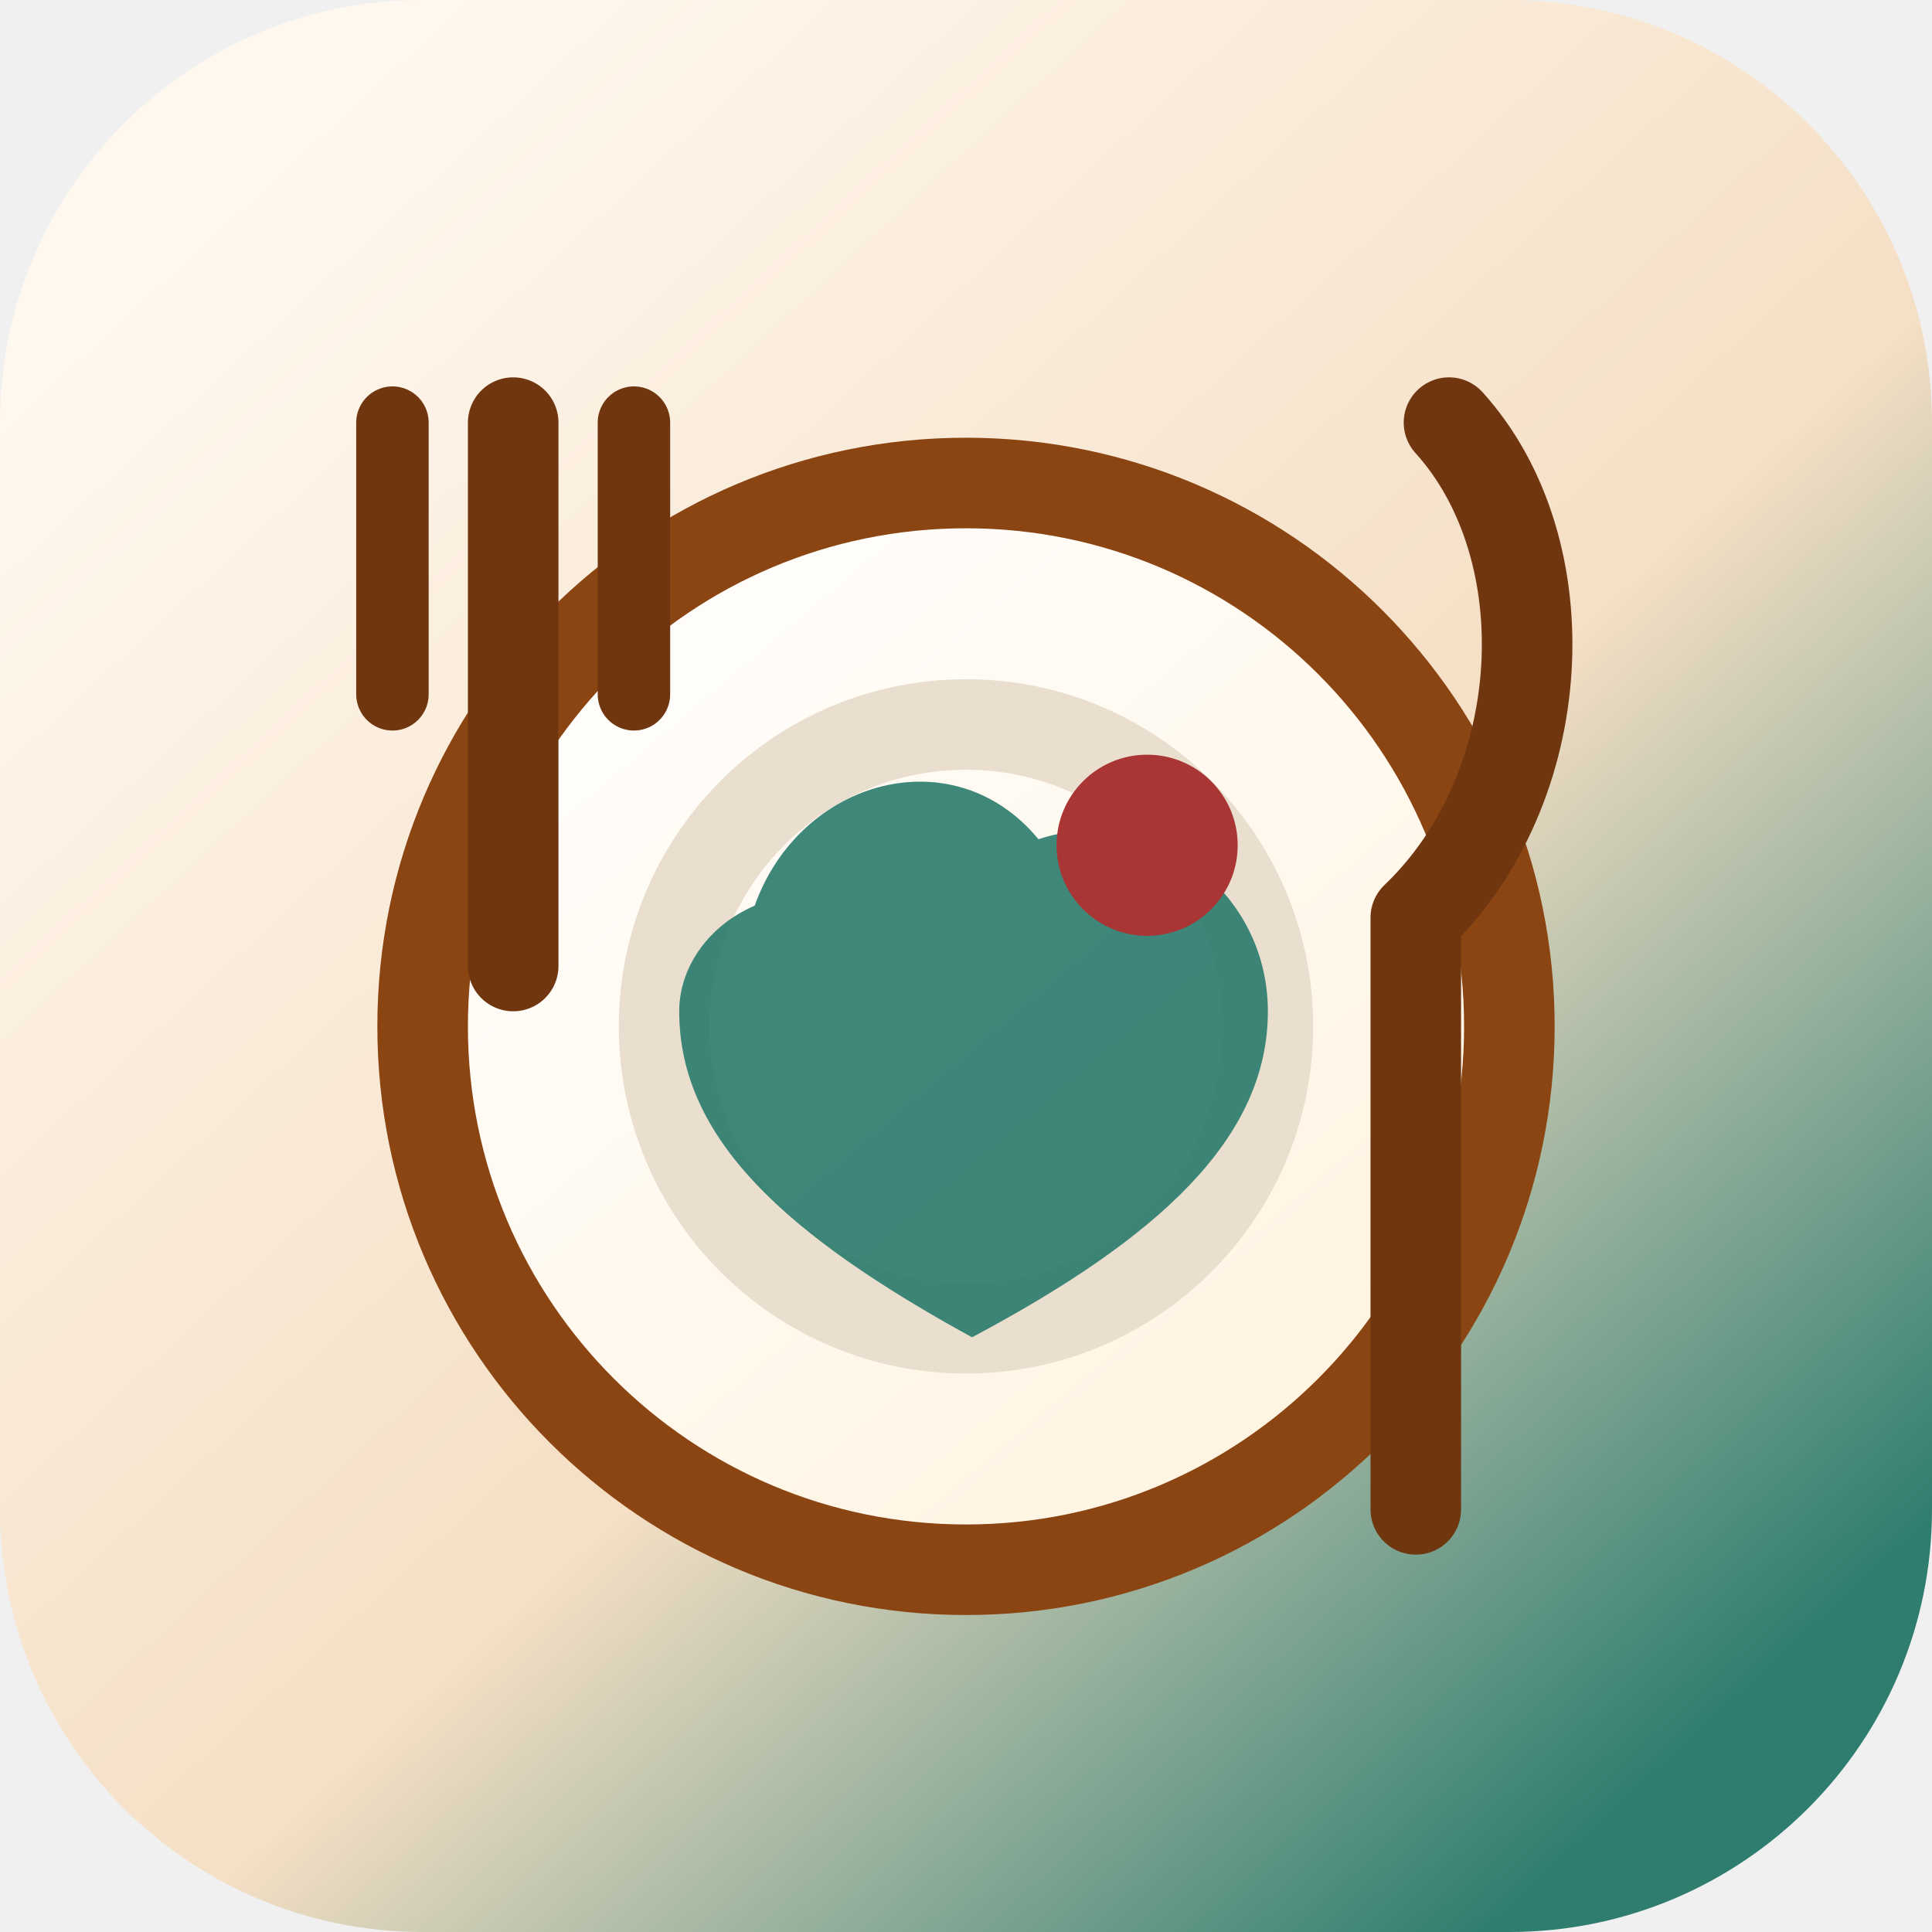
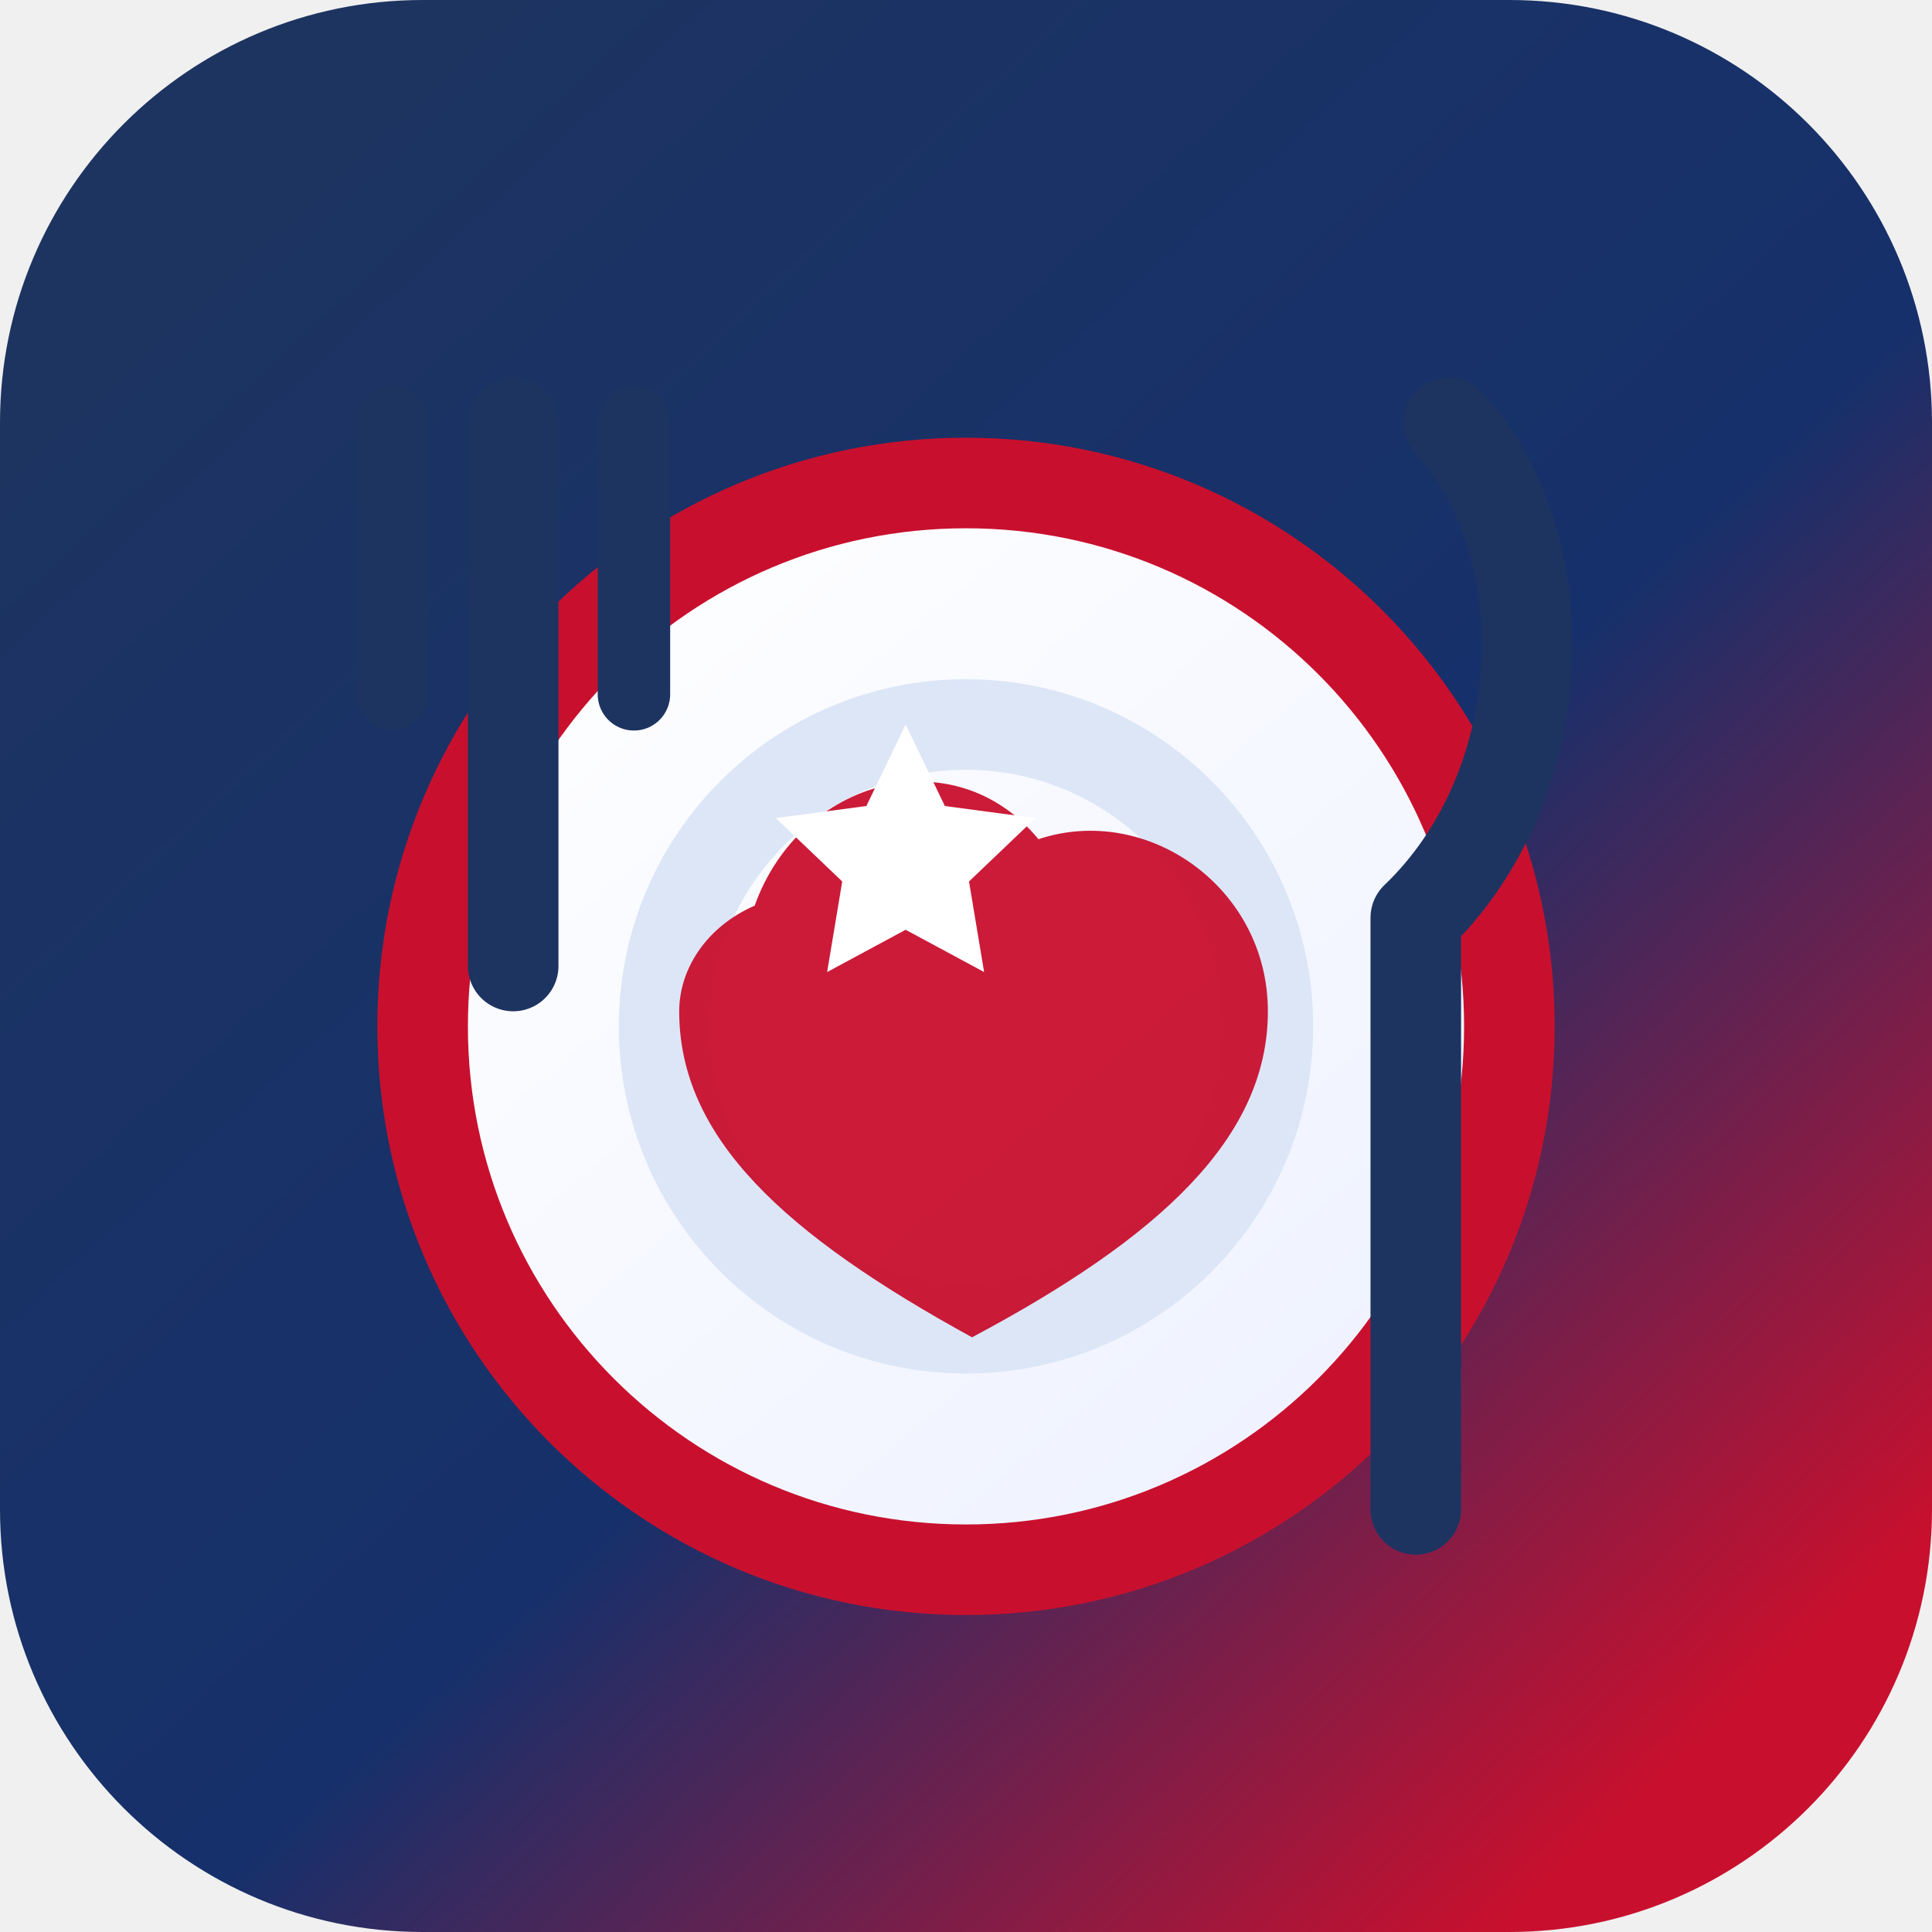
- <svg xmlns="http://www.w3.org/2000/svg" viewBox="0 0 64 64" role="img" aria-label="Potluck plate icon">
+ <svg xmlns="http://www.w3.org/2000/svg" viewBox="0 0 64 64" role="img" aria-label="Independence Day potluck plate icon">
  <defs>
    <linearGradient id="bg" x1="8" y1="6" x2="56" y2="58" gradientUnits="userSpaceOnUse">
-       <stop offset="0" stop-color="#fff8ef" />
-       <stop offset="0.58" stop-color="#f5dfc5" />
-       <stop offset="1" stop-color="#2e7d6f" />
+       <stop offset="0" stop-color="#1d3461" />
+       <stop offset="0.58" stop-color="#16306b" />
+       <stop offset="1" stop-color="#c8102e" />
    </linearGradient>
    <linearGradient id="plate" x1="18" y1="16" x2="46" y2="49" gradientUnits="userSpaceOnUse">
      <stop offset="0" stop-color="#ffffff" />
-       <stop offset="1" stop-color="#fff3df" />
+       <stop offset="1" stop-color="#eef2ff" />
    </linearGradient>
  </defs>
  <rect width="64" height="64" rx="14" fill="url(#bg)" />
-   <circle cx="32" cy="34" r="18" fill="url(#plate)" stroke="#8b4513" stroke-width="3" />
-   <circle cx="32" cy="34" r="10" fill="none" stroke="#eadfce" stroke-width="3" />
-   <path d="M17 14v18" stroke="#6f360f" stroke-width="3" stroke-linecap="round" />
-   <path d="M13 14v9m4-9v9m4-9v9" stroke="#6f360f" stroke-width="2.4" stroke-linecap="round" />
-   <path d="M48 14c3.8 4.2 3.4 12.1-1.1 16.4V50" fill="none" stroke="#6f360f" stroke-width="3" stroke-linecap="round" stroke-linejoin="round" />
-   <path d="M25 30c1.5-4.2 6.6-5.6 9.4-2.2 3.6-1.2 7.6 1.6 7.6 5.7 0 4.2-3.6 7.5-9.8 10.8C26 40.9 22.5 37.7 22.5 33.5c0-1.4.9-2.8 2.5-3.5Z" fill="#2e7d6f" opacity="0.92" />
-   <circle cx="38" cy="28" r="3" fill="#a93535" />
+   <circle cx="32" cy="34" r="18" fill="url(#plate)" stroke="#c8102e" stroke-width="3" />
+   <circle cx="32" cy="34" r="10" fill="none" stroke="#dce6f7" stroke-width="3" />
+   <path d="M17 14v18" stroke="#1d3461" stroke-width="3" stroke-linecap="round" />
+   <path d="M13 14v9m4-9v9m4-9v9" stroke="#1d3461" stroke-width="2.4" stroke-linecap="round" />
+   <path d="M48 14c3.8 4.2 3.4 12.1-1.1 16.4V50" fill="none" stroke="#1d3461" stroke-width="3" stroke-linecap="round" stroke-linejoin="round" />
+   <path d="M25 30c1.5-4.2 6.6-5.6 9.4-2.2 3.6-1.2 7.6 1.6 7.6 5.7 0 4.2-3.6 7.5-9.8 10.8C26 40.9 22.5 37.7 22.5 33.5c0-1.4.9-2.8 2.5-3.5Z" fill="#c8102e" opacity="0.95" />
+   <path d="M30 24l1.3 2.7 3 .4-2.2 2.1.5 3-2.6-1.4-2.6 1.4.5-3-2.2-2.1 3-.4z" fill="#ffffff" />
</svg>
